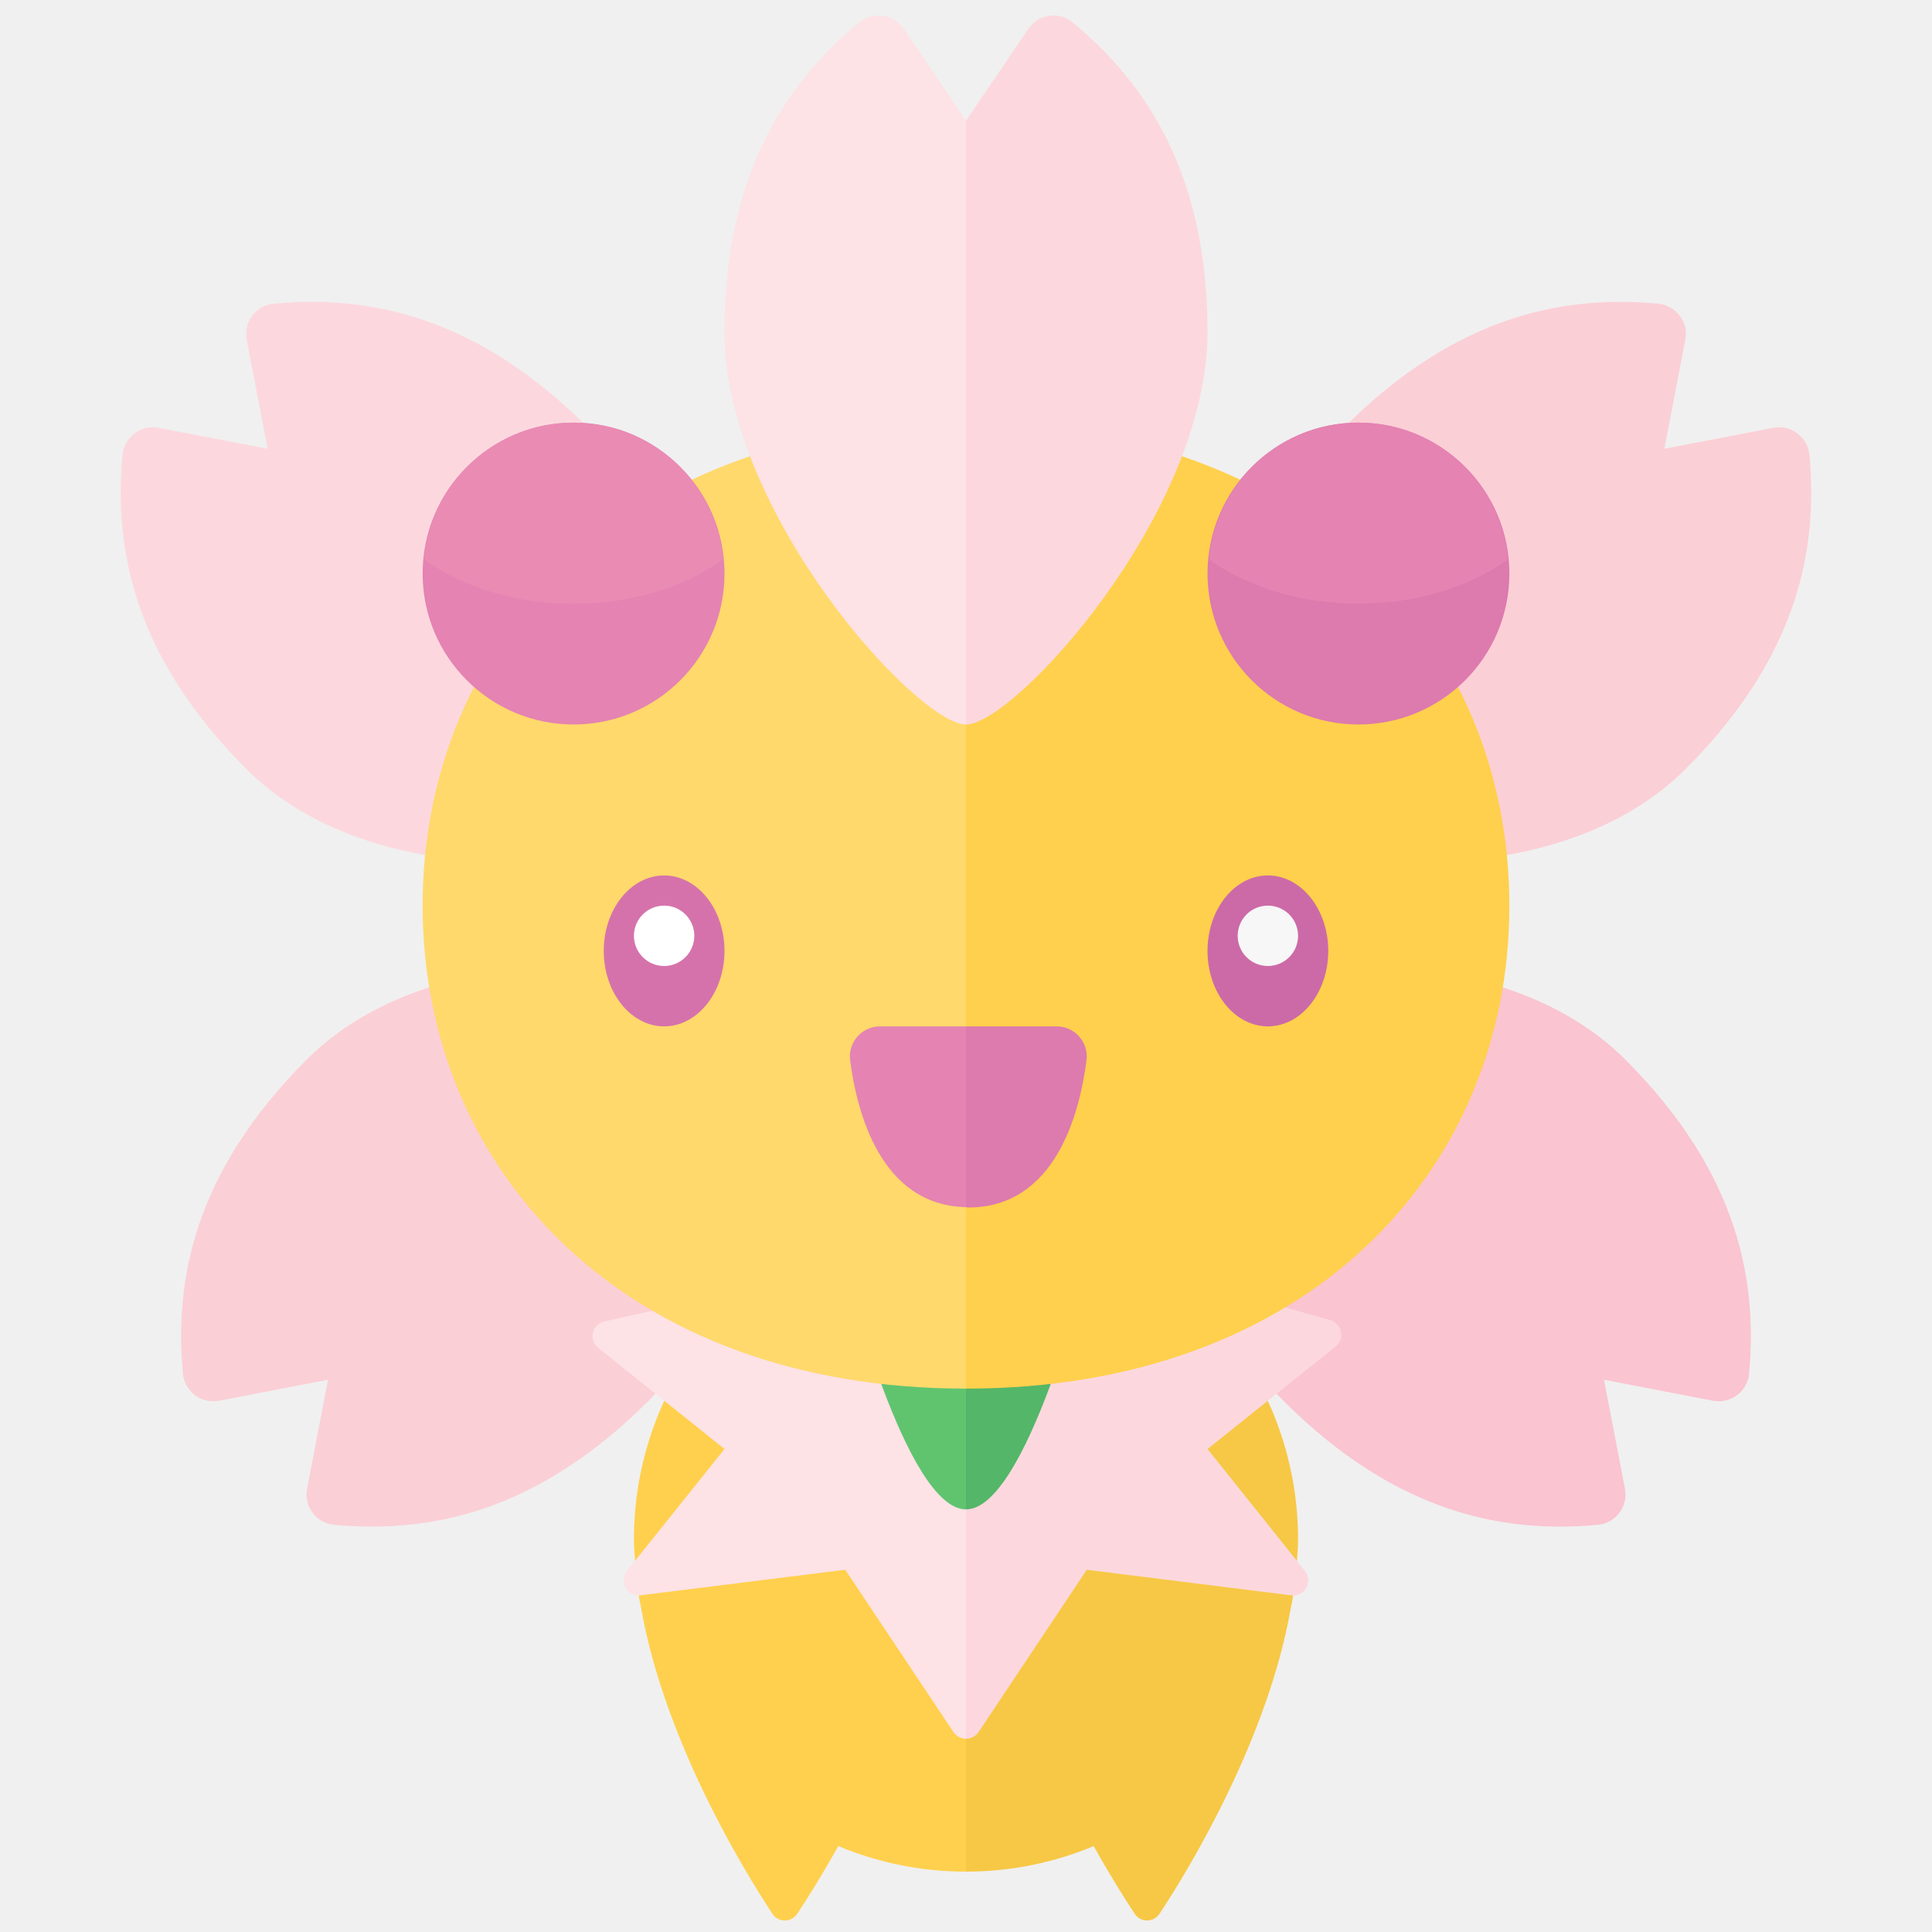
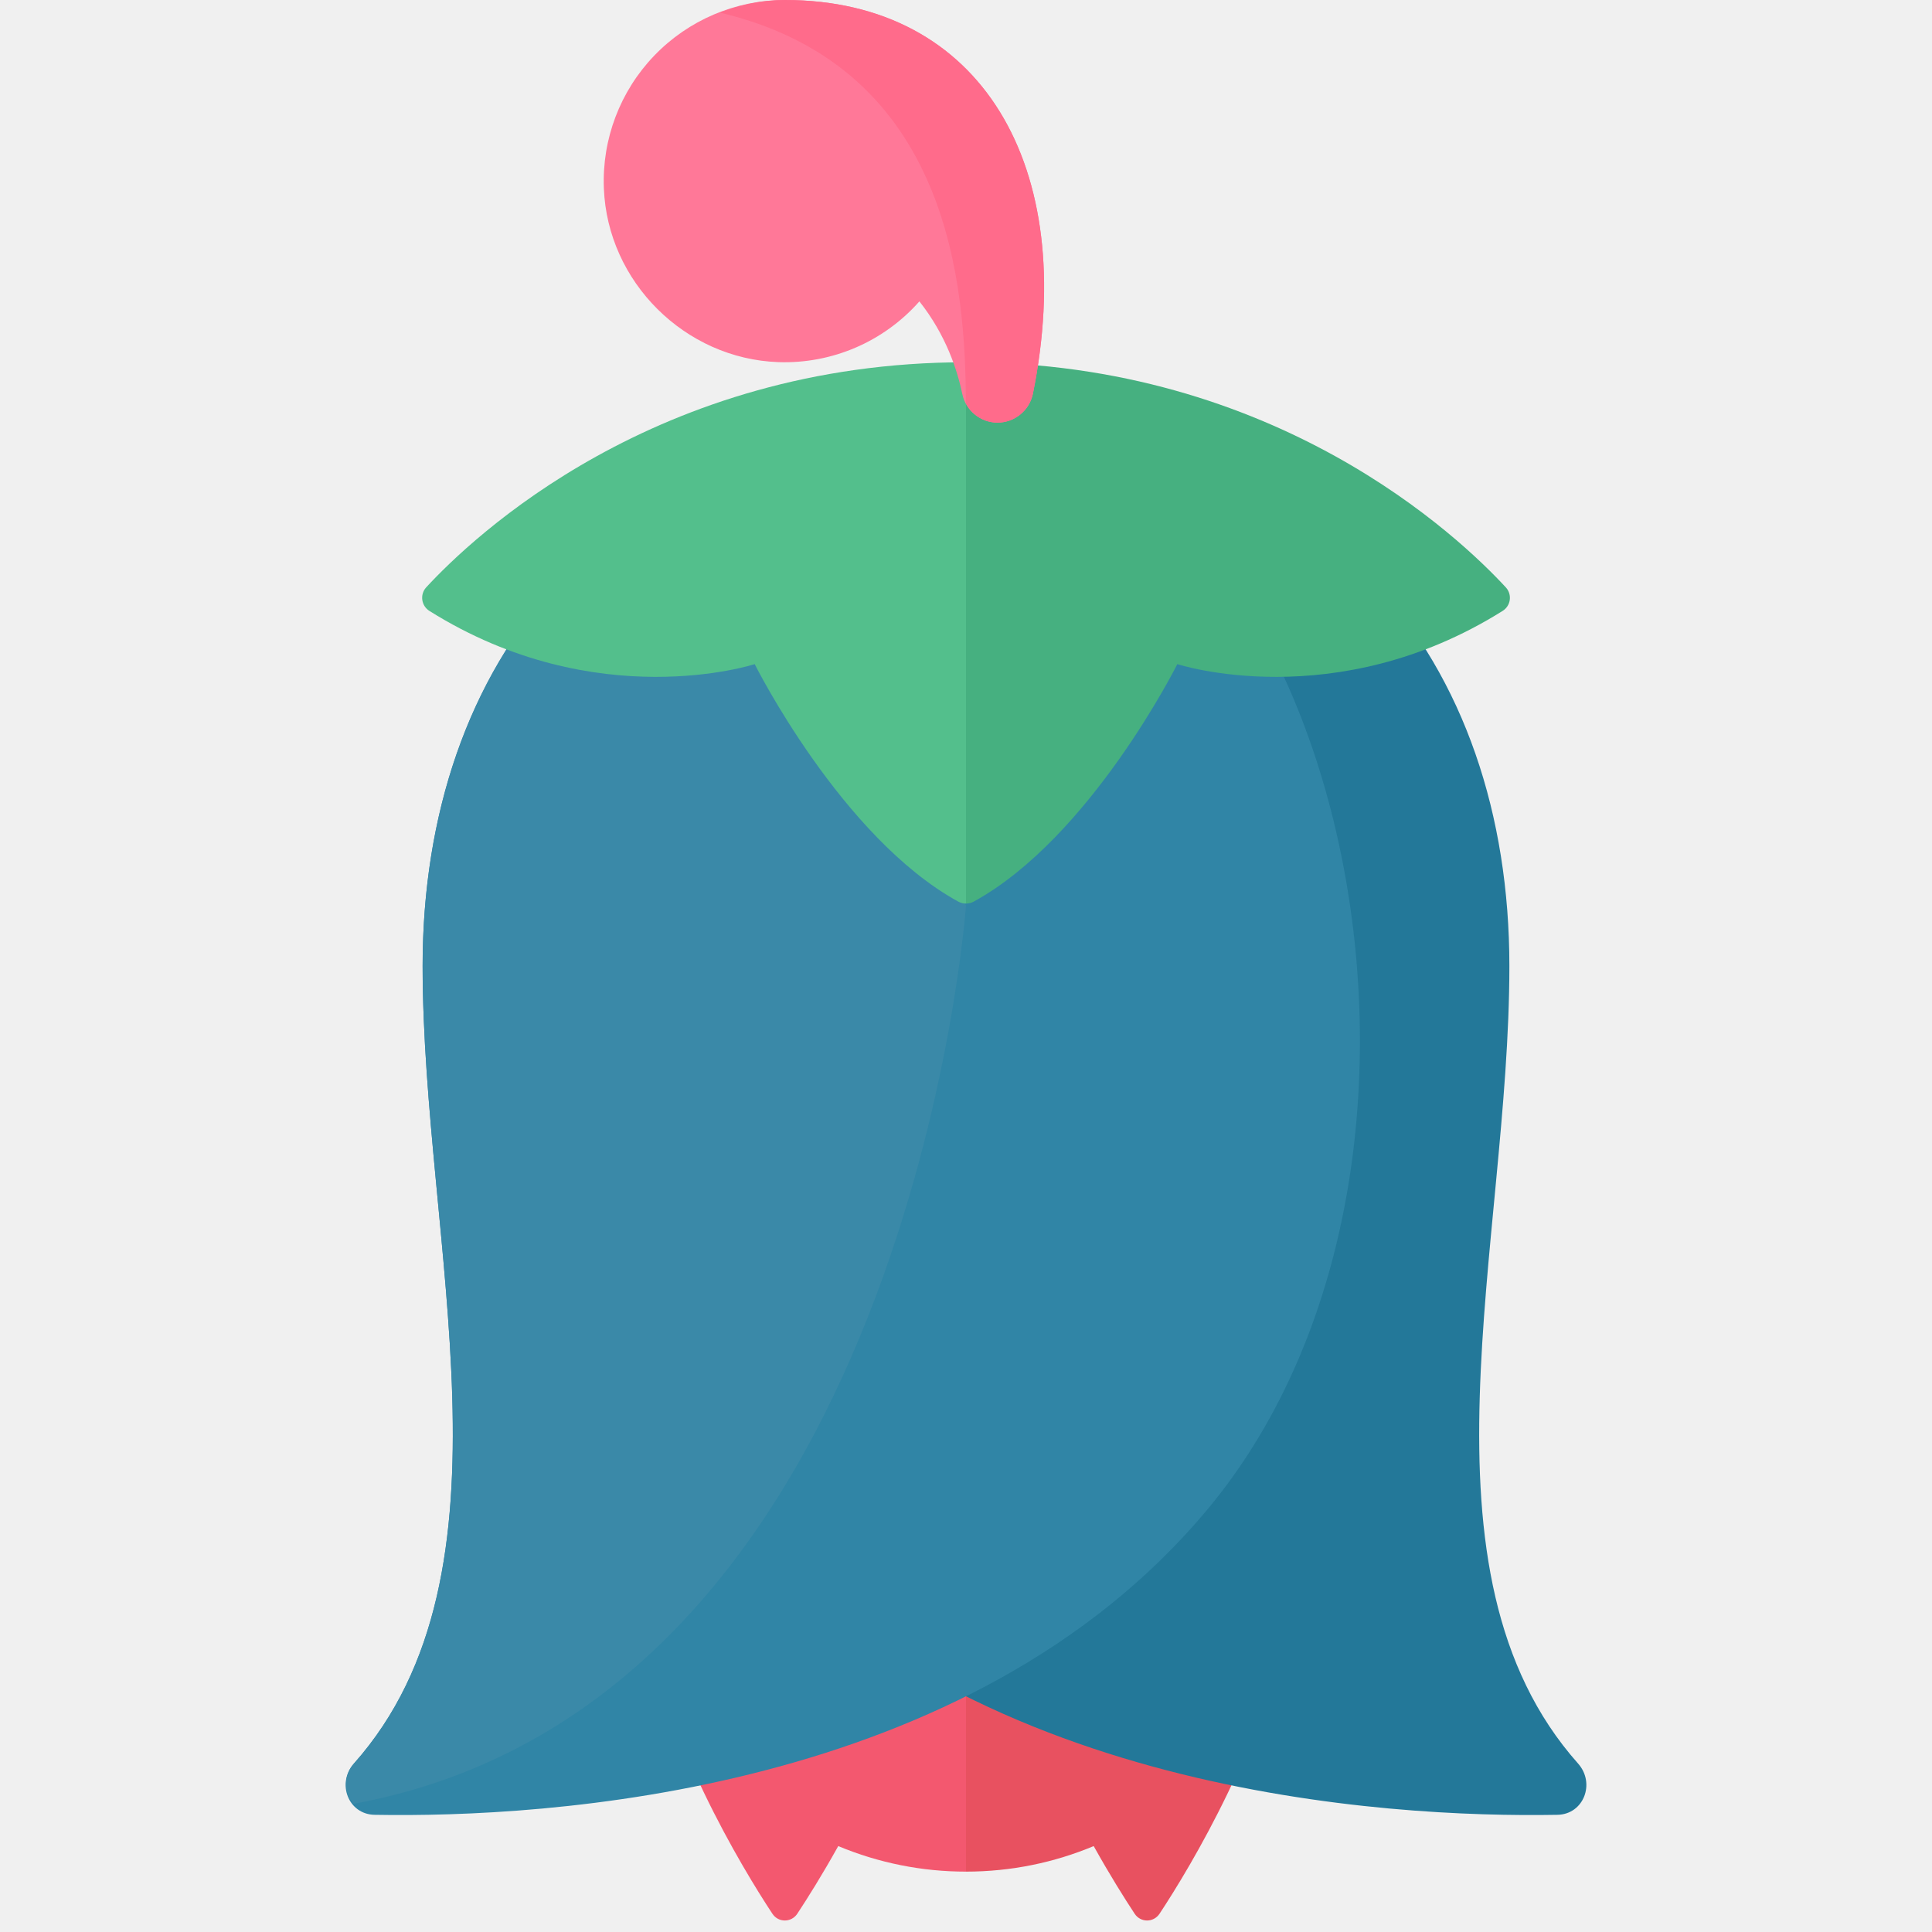
<svg xmlns="http://www.w3.org/2000/svg" width="32" height="32">
-   <path fill="#FBCFD6" d="M5.544 25.257a.505.505 0 01-.459-.595l.348-1.809-1.809.348a.505.505 0 01-.595-.459c-.137-1.517.167-3.308 2.051-5.192 2.121-2.121 6.152-1.626 6.718-1.061.566.566 1.061 4.596-1.061 6.718-1.885 1.883-3.676 2.187-5.193 2.05z" />
-   <path fill="#FAC4D1" d="M26.456 25.257a.505.505 0 00.459-.595l-.348-1.809 1.809.348a.505.505 0 00.595-.459c.137-1.517-.167-3.308-2.051-5.192-2.121-2.121-6.152-1.626-6.718-1.061-.566.566-1.061 4.596 1.061 6.718 1.885 1.883 3.676 2.187 5.193 2.05z" />
-   <path fill="#FFD04D" d="M16 20a5.5 5.5 0 00-5.5 5.5c0 .121.01.239.018.358.003.047.003.093.007.139.02.222.052.44.097.653.382 2.154 1.663 4.278 2.171 5.047.099.15.313.15.413 0 .163-.247.409-.637.678-1.12A5.48 5.48 0 0016 31V20z" />
-   <path fill="#F7C845" d="M18.115 30.577c.27.484.515.873.678 1.12.099.15.313.15.413 0 .508-.769 1.789-2.894 2.171-5.047.045-.213.078-.432.097-.653.004-.047.004-.093.007-.139.009-.119.019-.237.019-.358A5.5 5.5 0 0016 20v11c.75 0 1.464-.151 2.115-.423z" />
-   <path fill="#FDE2E6" d="M16 21h-2l-3.99.887a.25.25 0 00-.102.439L12 24l-1.616 2.019a.25.25 0 00.226.404L14 26l1.792 2.688a.248.248 0 00.208.111V21z" />
-   <path fill="#FCD8DE" d="M22.034 21.867L19 21h-3v7.799a.248.248 0 00.208-.111L18 26l3.389.424a.25.25 0 00.226-.404L20 24l2.122-1.697a.25.25 0 00-.088-.436z" />
-   <path fill="#60C46F" d="M16 21h-2s1 4 2 4v-4z" />
-   <path fill="#54B668" d="M16 25c1 0 2-4 2-4h-2v4z" />
-   <path fill="#FBCFD6" d="M27.456 5.029c.3.027.516.299.459.595l-.348 1.809 1.809-.348a.505.505 0 01.595.459c.137 1.517-.167 3.308-2.051 5.192-2.121 2.121-6.152 1.626-6.718 1.061-.566-.566-1.061-4.596 1.061-6.718 1.885-1.884 3.676-2.187 5.193-2.05z" />
-   <path fill="#FCD8DE" d="M4.544 5.029a.505.505 0 00-.459.595l.348 1.809-1.809-.348a.506.506 0 00-.596.459c-.137 1.517.167 3.308 2.051 5.192 2.121 2.121 6.152 1.626 6.718 1.061s1.061-4.596-1.061-6.718c-1.884-1.884-3.675-2.187-5.192-2.05z" />
-   <path fill="#FFD96C" d="M16 7c-5.633 0-9 3.582-9 8s3.367 8 9 8V7z" />
-   <path fill="#FFD04D" d="M25 15c0-4.418-3.367-8-9-8v16c5.633 0 9-3.582 9-8z" />
-   <ellipse fill="#D672AB" cx="11" cy="15.75" rx="1" ry="1.25" />
-   <ellipse fill="#CC6AA7" cx="21" cy="15.75" rx="1" ry="1.25" />
-   <circle fill="#F7F7F7" cx="21" cy="15.5" r=".5" />
-   <circle fill="#FFF" cx="11" cy="15.5" r=".5" />
-   <circle fill="#E583B2" cx="9.5" cy="9.5" r="2.5" />
-   <circle fill="#DD7AAE" cx="22.5" cy="9.5" r="2.5" />
-   <path fill="#FCD8DE" d="M16 2L17.033.475a.504.504 0 01.745-.096C18.948 1.354 20 2.836 20 5.5c0 3-3.2 6.5-4 6.5V2z" />
-   <path fill="#FDE2E6" d="M16 2L14.967.475a.504.504 0 00-.745-.096C13.052 1.354 12 2.836 12 5.5c0 3 3.2 6.5 4 6.5V2z" />
-   <path fill="#E583B2" d="M16 17h-1.422a.498.498 0 00-.497.561c.11.86.506 2.404 1.92 2.433V17z" />
-   <path fill="#DD7AAE" d="M17.499 17H16v2.995c.014 0 .024.005.038.005 1.447 0 1.847-1.57 1.958-2.439a.498.498 0 00-.497-.561z" />
-   <path fill="#EA8BB4" d="M9.5 10c.967 0 1.843-.28 2.476-.734C11.857 7.997 10.801 7 9.5 7s-2.357.997-2.476 2.266C7.657 9.72 8.533 10 9.5 10z" />
-   <path fill="#E583B2" d="M22.5 10c.967 0 1.843-.28 2.476-.734C24.857 7.997 23.801 7 22.5 7s-2.357.997-2.476 2.266c.633.454 1.509.734 2.476.734z" />
+   <path fill="#F3586F" d="M16 20a5.5 5.5 0 00-5.5 5.5c0 .121.01.239.018.358.003.047.003.093.007.139.02.222.052.44.097.653.382 2.154 1.663 4.278 2.171 5.047.099.15.313.15.413 0 .163-.247.409-.637.678-1.12A5.48 5.48 0 0016 31V20z" />
+   <path fill="#E85160" d="M18.115 30.577c.27.484.515.873.678 1.12.099.15.313.15.413 0 .508-.769 1.789-2.894 2.171-5.047.045-.213.078-.432.097-.653.004-.047.004-.093.007-.139.009-.119.019-.237.019-.358A5.5 5.5 0 0016 20v11c.75 0 1.464-.151 2.115-.423z" />
+   <path fill="#237899" d="M16 7c6 0 9 4 9 9 0 4.593-1.688 10.03 1.138 13.21.29.326.094.841-.342.849-2.809.05-9.855-.33-13.796-5.059-5-6-2-18 4-18z" />
+   <path fill="#3085A6" d="M16 7c-6 0-9 4-9 9 0 4.593 1.688 10.03-1.138 13.21-.29.326-.094.841.342.849 2.809.05 9.855-.33 13.796-5.059 5-6 2-18-4-18z" />
+   <path fill="#3A89A8" d="M16 15l-3.691-7.381C8.775 8.922 7 12.162 7 16c0 4.593 1.688 10.03-1.138 13.21a.503.503 0 00-.007.667C15.056 28.189 16 15 16 15z" />
+   <path fill="#53BF8C" d="M16 6c-5.138 0-8.177 2.899-8.945 3.733a.257.257 0 00.056.385C9.883 11.857 12.5 11 12.5 11s1.437 2.874 3.373 3.934a.269.269 0 00.127.032V6z" />
+   <path fill="#46B080" d="M16.127 14.934C18.063 13.874 19.5 11 19.5 11s2.617.857 5.389-.882a.255.255 0 00.056-.385C24.177 8.899 21.138 6 16 6v8.966a.269.269 0 00.127-.032z" />
+   <path fill="#FF7898" d="M13 0a3 3 0 00-2.998 3.12c.06 1.548 1.342 2.823 2.89 2.878a2.977 2.977 0 002.336-1.006c.44.555.629 1.14.711 1.535a.594.594 0 00.583.473.6.6 0 00.587-.483C17.866 2.761 16.256 0 13 0z" />
+   <path fill="#FF6B8B" d="M17.109 6.517C17.866 2.761 16.256 0 13 0c-.38 0-.74.08-1.075.209 3.843.908 4.062 4.58 4.074 6.469a.59.59 0 00.523.322.6.6 0 00.587-.483z" />
</svg>
